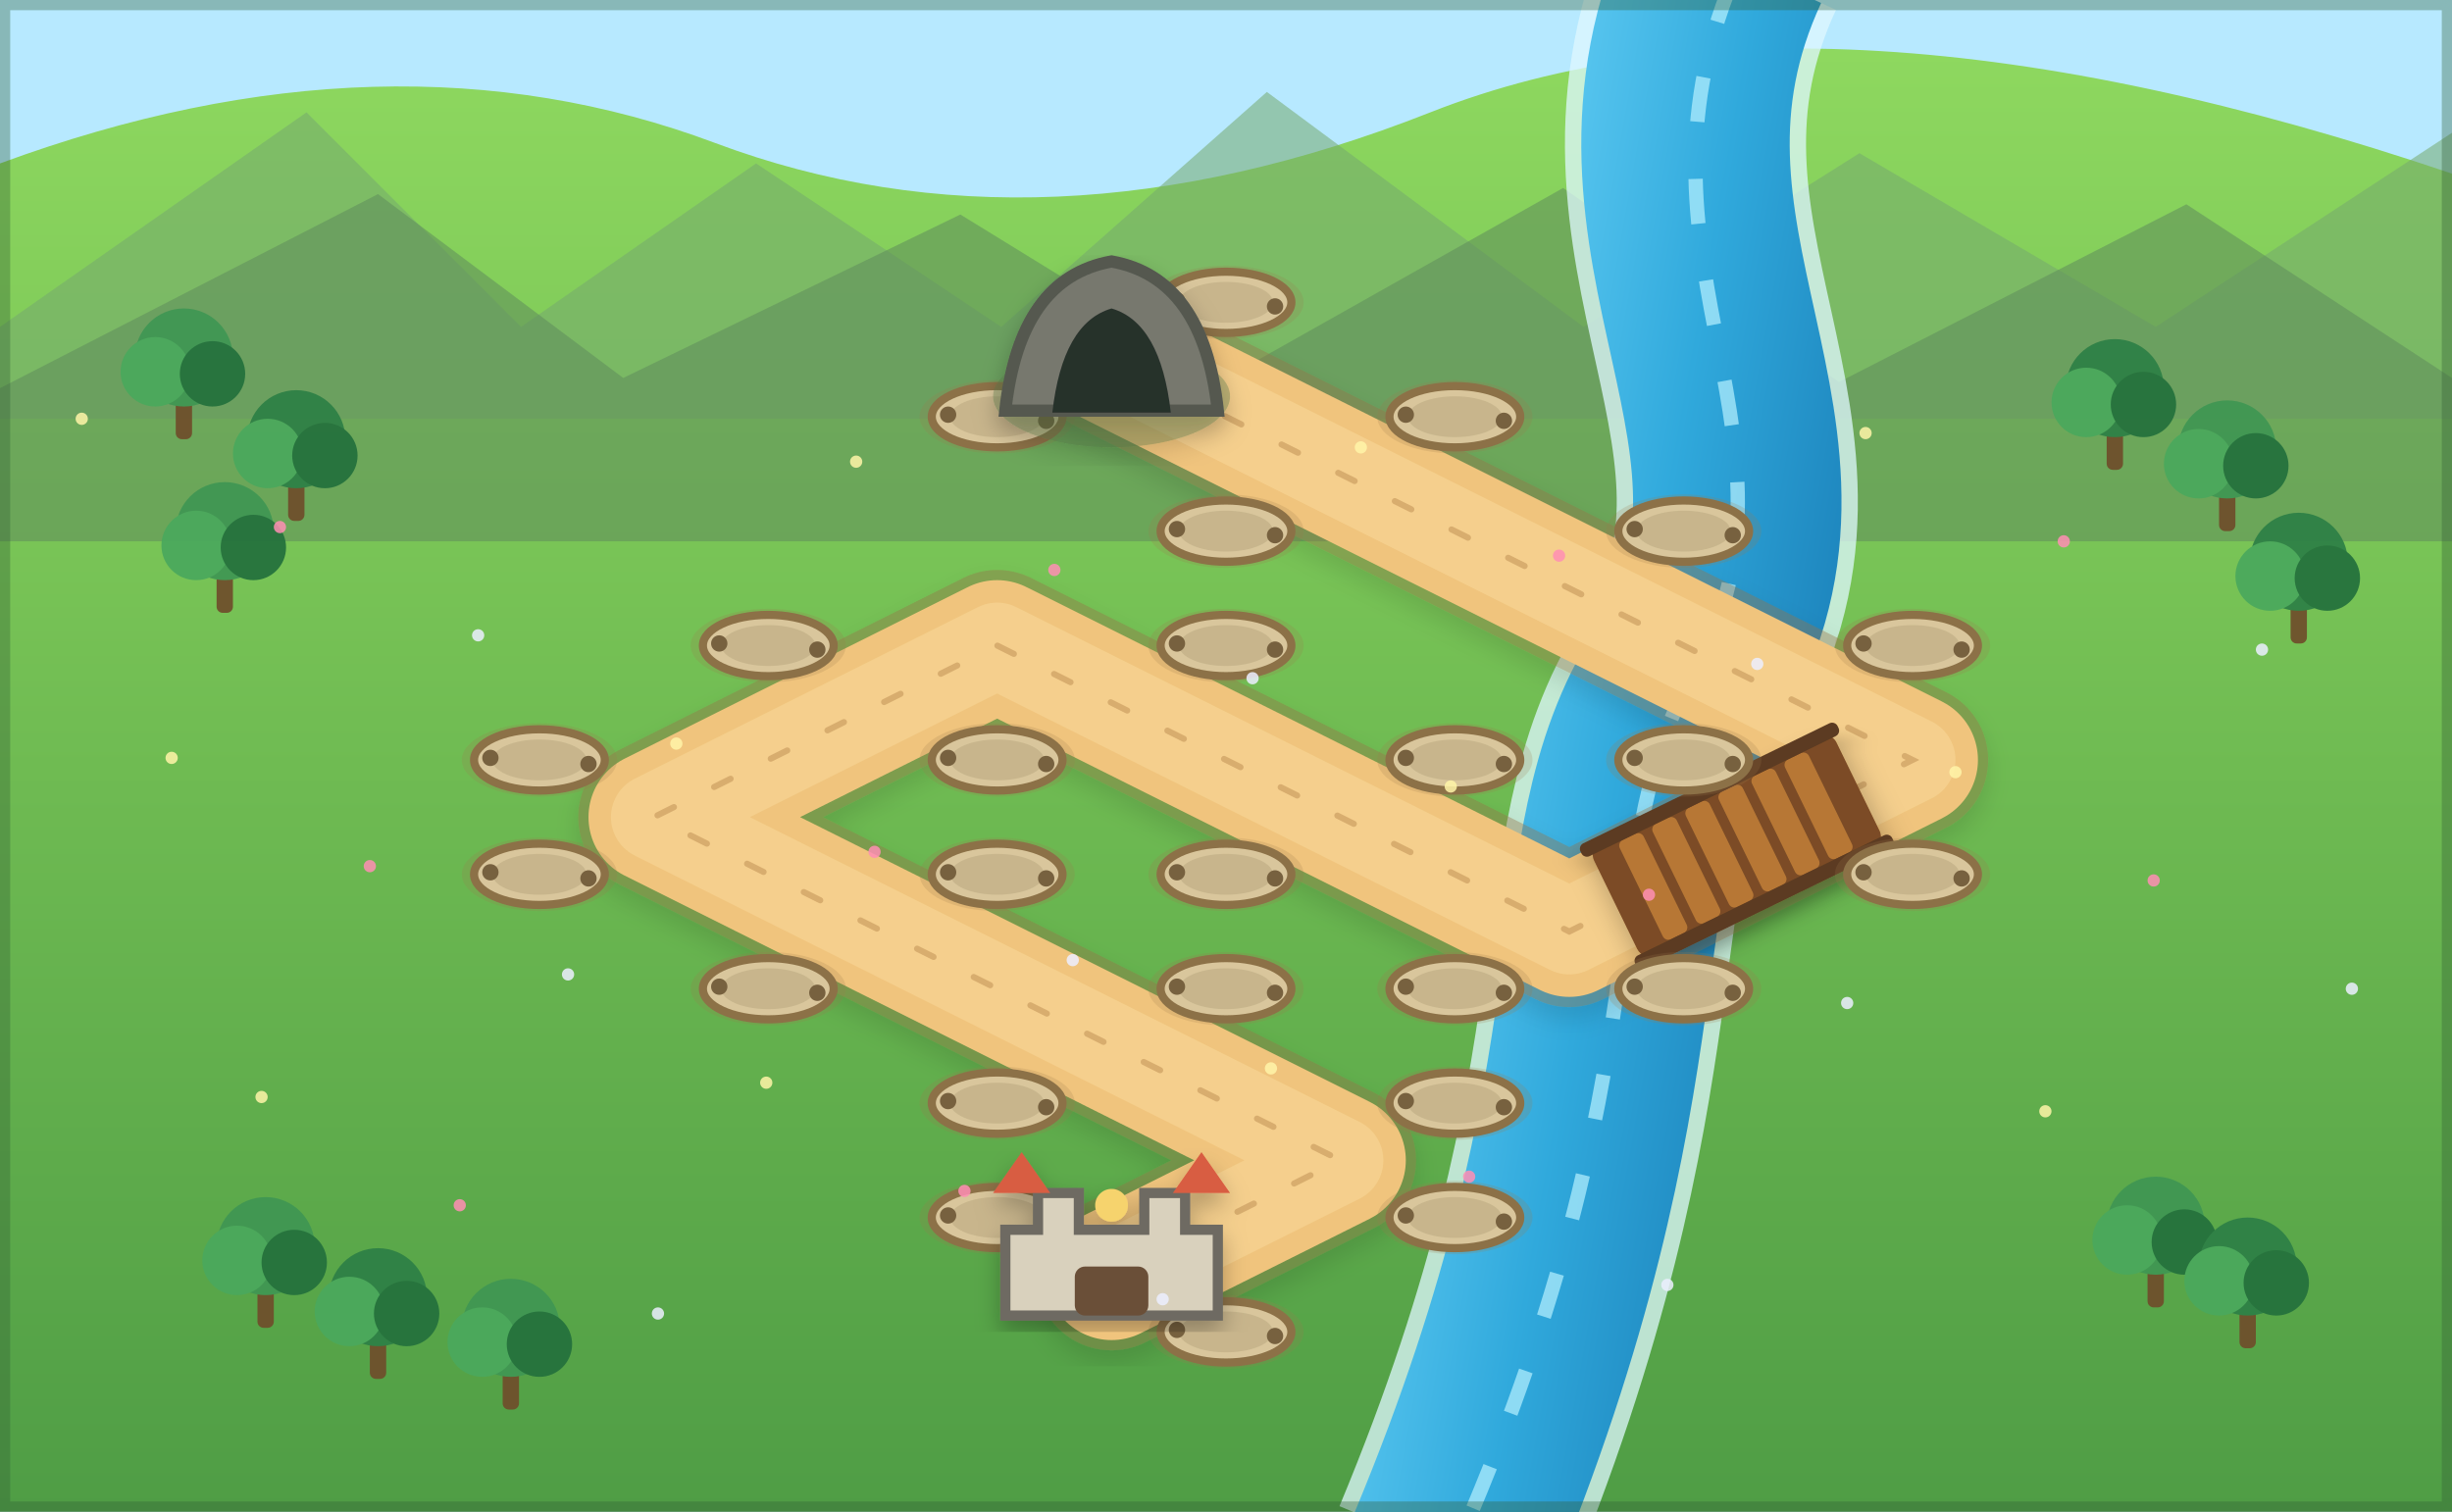
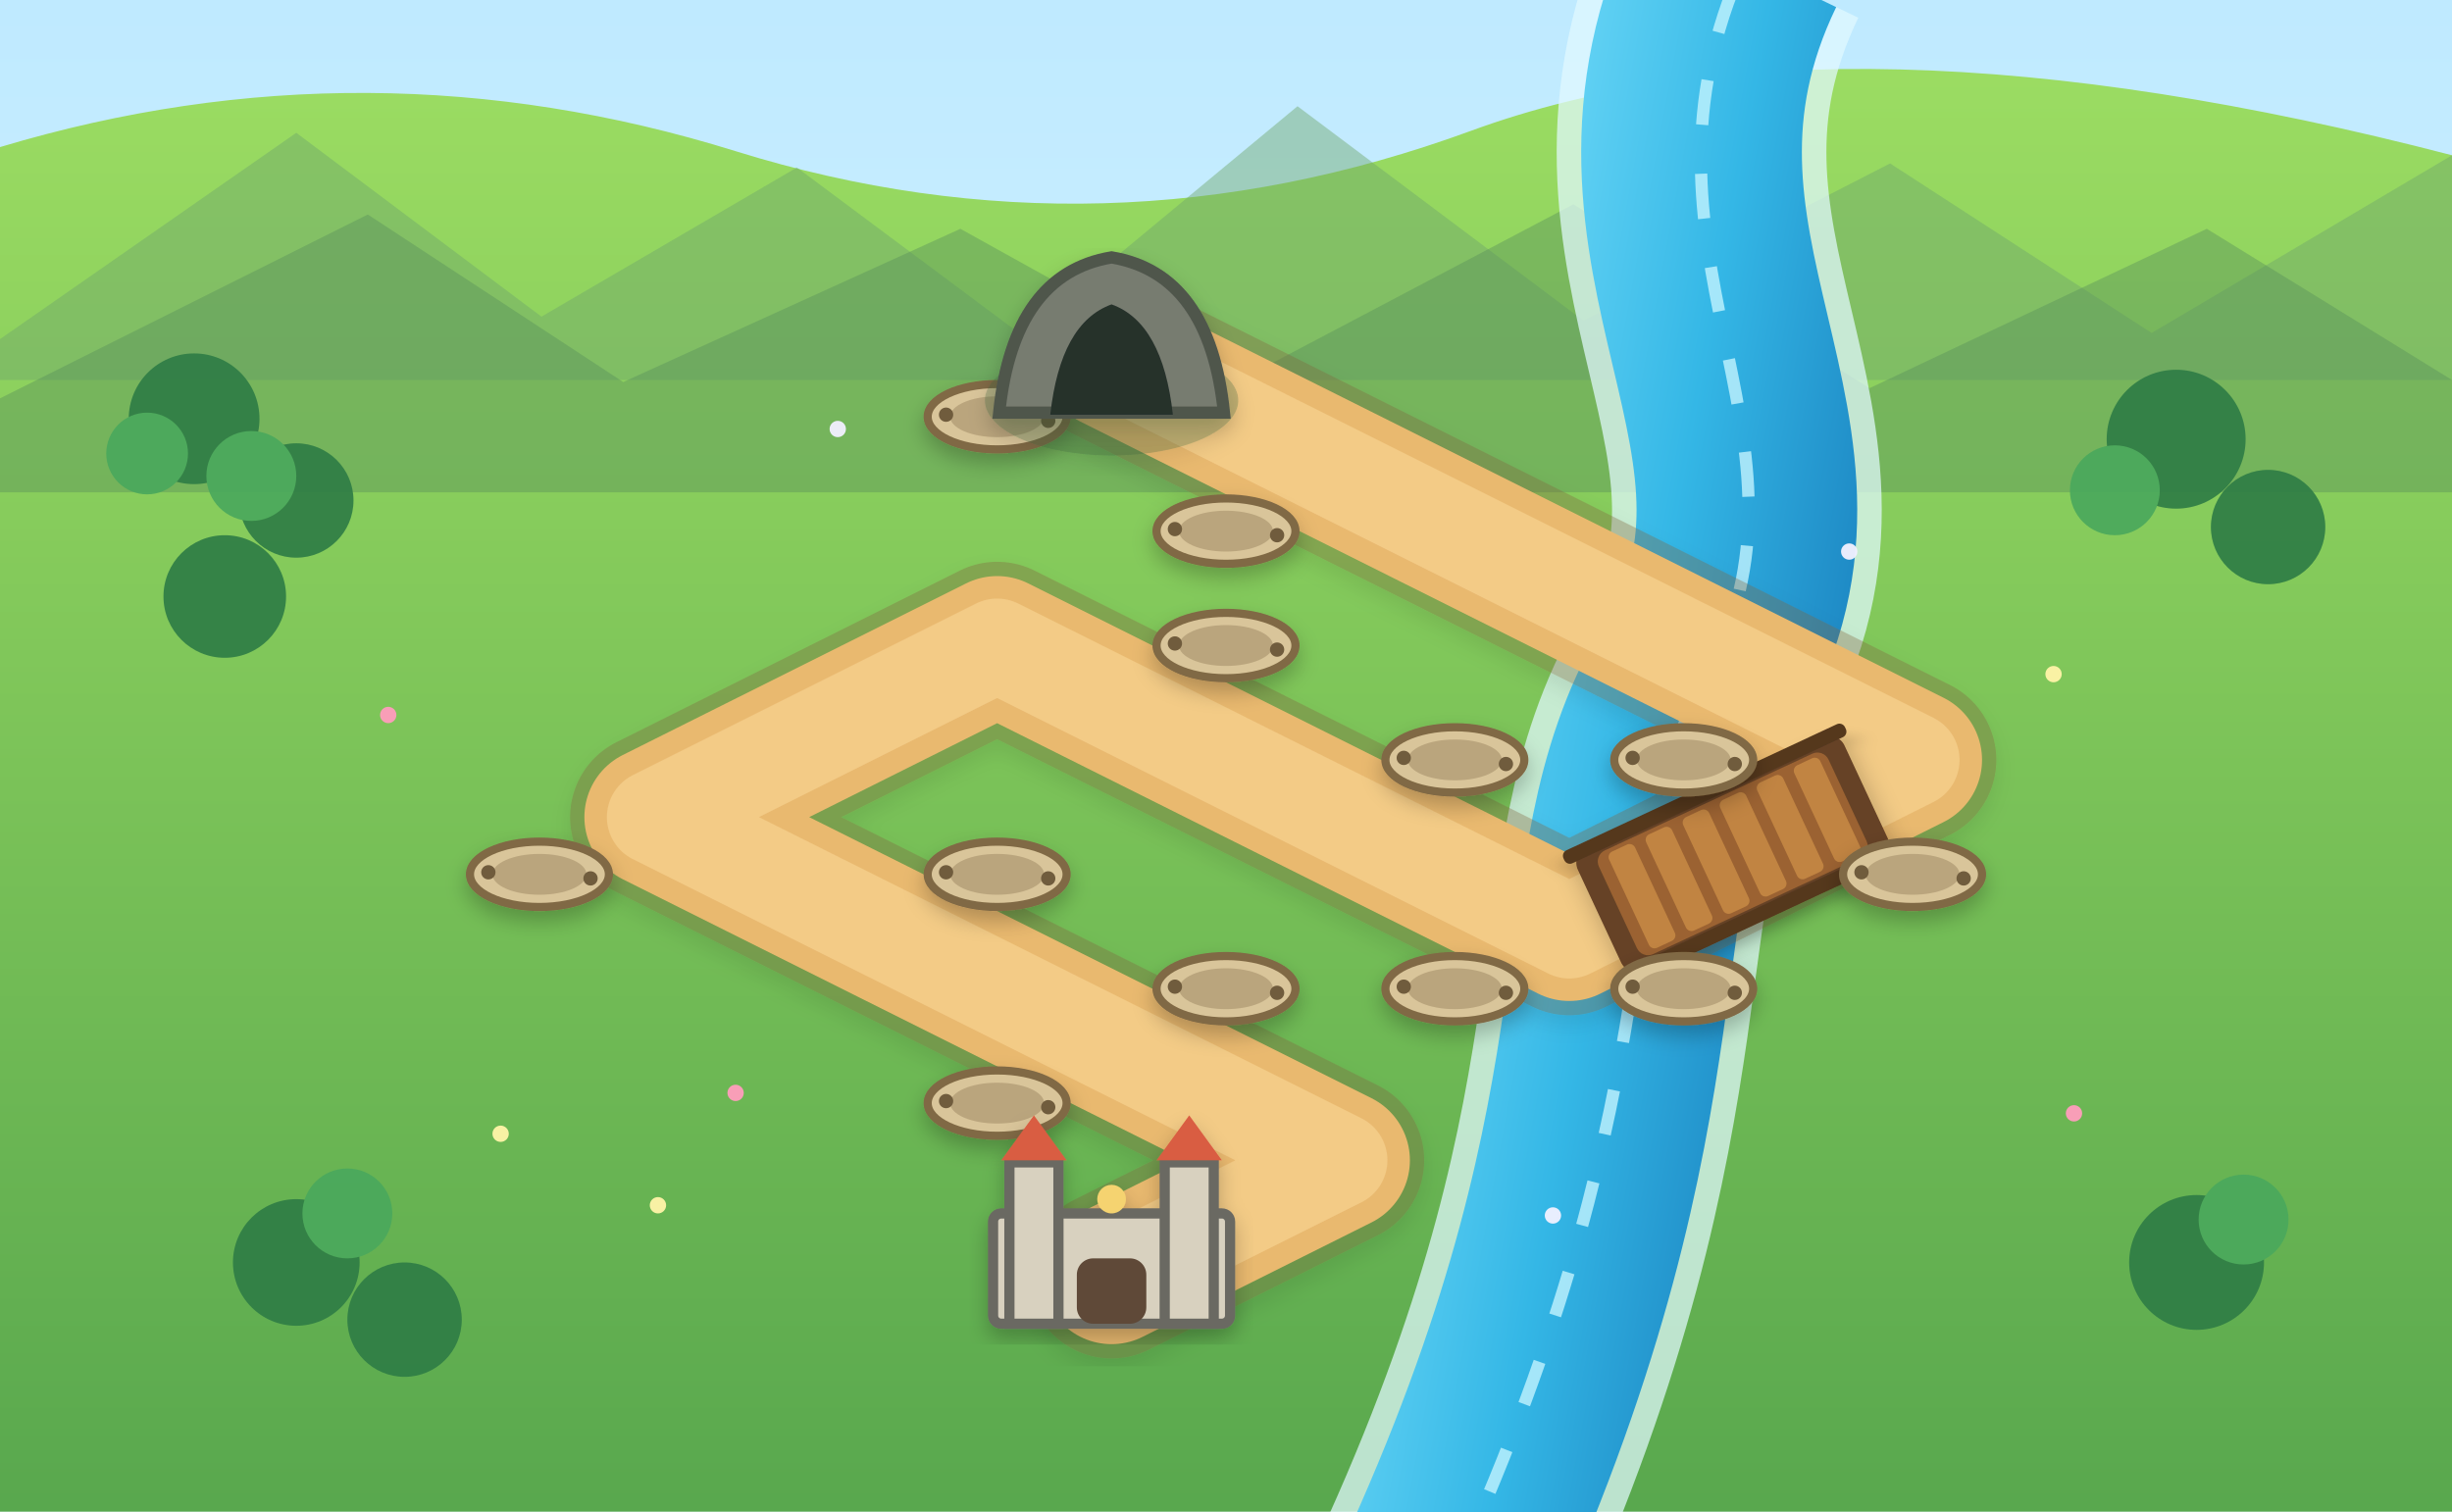
<svg xmlns="http://www.w3.org/2000/svg" viewBox="0 0 1200 740">
  <defs>
+     <linearGradient id="sky" x1="0" y1="0" x2="0" y2="1">
+       <stop stop-color="#bfeaff" />
+       <stop offset="1" stop-color="#e9f9ff" />
+     </linearGradient>
    <linearGradient id="grass" x1="0" y1="0" x2="0" y2="1">
-       <stop stop-color="#8ed85f" />
-       <stop offset="1" stop-color="#4f9d45" />
+       <stop stop-color="#9bdc62" />
+       <stop offset="1" stop-color="#59a84e" />
    </linearGradient>
    <linearGradient id="river" x1="0" y1="0" x2="1" y2="1">
-       <stop stop-color="#78ddff" />
-       <stop offset=".55" stop-color="#30a9dc" />
-       <stop offset="1" stop-color="#1779b3" />
+       <stop stop-color="#86e7ff" />
+       <stop offset=".55" stop-color="#34b7e6" />
+       <stop offset="1" stop-color="#1679b9" />
    </linearGradient>
    <filter id="shadow">
-       <feDropShadow dx="0" dy="6" stdDeviation="6" flood-opacity=".28" />
-     </filter>
-     <filter id="soft">
-       <feGaussianBlur stdDeviation="10" />
+       <feDropShadow dx="0" dy="5" stdDeviation="5" flood-opacity=".24" />
    </filter>
  </defs>
-   <rect width="1200" height="740" fill="#b7e9ff" />
-   <path d="M0 80 Q190 10 350 70T700 55T1200 85V740H0Z" fill="url(#grass)" />
-   <path d="M0 160L150 55l105 105L370 80l120 80L620 45l155 115L910 75l145 85L1200 65v140H0Z" fill="#75a96e" opacity=".55" />
-   <path d="M0 190L185 95l120 90L470 105l130 80L765 92l135 95L1070 100l130 85v80H0Z" fill="#5f8d5b" opacity=".55" />
-   <path d="M845 -20 C780 120 900 215 824 335 C770 420 810 520 710 760" fill="none" stroke="#dff8ff" stroke-width="118" opacity=".75" />
-   <path d="M845 -20 C780 120 900 215 824 335 C770 420 810 520 710 760" fill="none" stroke="url(#river)" stroke-width="102" />
-   <path d="M848 -10 C790 130 895 218 826 335 C780 420 815 520 716 750" fill="none" stroke="#b6f1ff" stroke-width="7" stroke-dasharray="22 28" opacity=".7" />
+   <rect width="1200" height="740" fill="url(#sky)" />
+   <path d="M0 72 Q180 18 360 74T720 64T1200 76V740H0Z" fill="url(#grass)" />
+   <path d="M0 166L145 65l120 90L390 82l110 82L635 52l140 105L925 80l128 83L1200 76v110H0Z" fill="#6fa76a" opacity=".45" />
+   <path d="M0 195L180 105l125 82L470 112l135 75L770 100l145 90L1080 112l120 74v55H0Z" fill="#568d59" opacity=".40" />
+   <path d="M850 -20 C780 125 905 215 830 335 C775 430 818 530 710 770" fill="none" stroke="#e2f9ff" stroke-width="132" opacity=".72" />
+   <path d="M850 -20 C780 125 905 215 830 335 C775 430 818 530 710 770" fill="none" stroke="url(#river)" stroke-width="108" />
+   <path d="M848 -5 C795 132 900 220 832 337 C790 420 820 525 718 756" fill="none" stroke="#c5f5ff" stroke-width="6" stroke-dasharray="22 24" opacity=".78" />
+   <polyline points="544,176 936,372 768,456 488,316 320,400 656,568 544,624" fill="none" stroke="#7f623e" stroke-width="82" stroke-linecap="round" stroke-linejoin="round" opacity=".35" filter="url(#shadow)" />
+   <polyline points="544,176 936,372 768,456 488,316 320,400 656,568 544,624" fill="none" stroke="#e9b96f" stroke-width="68" stroke-linecap="round" stroke-linejoin="round" />
+   <polyline points="544,176 936,372 768,456 488,316 320,400 656,568 544,624" fill="none" stroke="#f6d18f" stroke-width="46" stroke-linecap="round" stroke-linejoin="round" opacity=".72" />
+   <g transform="translate(848 418) rotate(-25)" filter="url(#shadow)">
+     <rect x="-72" y="-33" width="144" height="66" rx="8" fill="#664326" />
+     <rect x="-62" y="-28" width="124" height="56" rx="6" fill="#9b6231" />
+     <g fill="#c18442">
+       <rect x="-56" y="-26" width="14" height="52" rx="3" />
+       <rect x="-36" y="-26" width="14" height="52" rx="3" />
+       <rect x="-16" y="-26" width="14" height="52" rx="3" />
+       <rect x="4" y="-26" width="14" height="52" rx="3" />
+       <rect x="24" y="-26" width="14" height="52" rx="3" />
+       <rect x="44" y="-26" width="14" height="52" rx="3" />
+     </g>
+     <rect x="-76" y="-36" width="152" height="7" rx="3" fill="#54371f" />
+     <rect x="-76" y="29" width="152" height="7" rx="3" fill="#54371f" />
+   </g>
  <g opacity=".92">
-     <g transform="translate(90 175)">
-       <rect x="-4" y="18" width="8" height="22" rx="3" fill="#6f4d2a" />
-       <circle cy="0" r="24" fill="#3f9653" />
-       <circle cx="-14" cy="7" r="17" fill="#4aa85c" />
-       <circle cx="14" cy="8" r="16" fill="#23703c" />
+     <g fill="#2f7d45">
+       <circle cx="95" cy="205" r="32" />
+       <circle cx="145" cy="245" r="28" />
+       <circle cx="110" cy="292" r="30" />
+       <circle cx="1065" cy="215" r="34" />
+       <circle cx="1110" cy="258" r="28" />
+       <circle cx="1075" cy="618" r="33" />
+       <circle cx="145" cy="618" r="31" />
+       <circle cx="198" cy="646" r="28" />
    </g>
-     <g transform="translate(145 215)">
-       <rect x="-4" y="18" width="8" height="22" rx="3" fill="#6f4d2a" />
-       <circle cy="0" r="24" fill="#2d7f45" />
-       <circle cx="-14" cy="7" r="17" fill="#4aa85c" />
-       <circle cx="14" cy="8" r="16" fill="#23703c" />
-     </g>
-     <g transform="translate(110 260)">
-       <rect x="-4" y="18" width="8" height="22" rx="3" fill="#6f4d2a" />
-       <circle cy="0" r="24" fill="#3f9653" />
-       <circle cx="-14" cy="7" r="17" fill="#4aa85c" />
-       <circle cx="14" cy="8" r="16" fill="#23703c" />
-     </g>
-     <g transform="translate(1035 190)">
-       <rect x="-4" y="18" width="8" height="22" rx="3" fill="#6f4d2a" />
-       <circle cy="0" r="24" fill="#2d7f45" />
-       <circle cx="-14" cy="7" r="17" fill="#4aa85c" />
-       <circle cx="14" cy="8" r="16" fill="#23703c" />
-     </g>
-     <g transform="translate(1090 220)">
-       <rect x="-4" y="18" width="8" height="22" rx="3" fill="#6f4d2a" />
-       <circle cy="0" r="24" fill="#3f9653" />
-       <circle cx="-14" cy="7" r="17" fill="#4aa85c" />
-       <circle cx="14" cy="8" r="16" fill="#23703c" />
-     </g>
-     <g transform="translate(1125 275)">
-       <rect x="-4" y="18" width="8" height="22" rx="3" fill="#6f4d2a" />
-       <circle cy="0" r="24" fill="#2d7f45" />
-       <circle cx="-14" cy="7" r="17" fill="#4aa85c" />
-       <circle cx="14" cy="8" r="16" fill="#23703c" />
-     </g>
-     <g transform="translate(1055 600)">
-       <rect x="-4" y="18" width="8" height="22" rx="3" fill="#6f4d2a" />
-       <circle cy="0" r="24" fill="#3f9653" />
-       <circle cx="-14" cy="7" r="17" fill="#4aa85c" />
-       <circle cx="14" cy="8" r="16" fill="#23703c" />
-     </g>
-     <g transform="translate(1100 620)">
-       <rect x="-4" y="18" width="8" height="22" rx="3" fill="#6f4d2a" />
-       <circle cy="0" r="24" fill="#2d7f45" />
-       <circle cx="-14" cy="7" r="17" fill="#4aa85c" />
-       <circle cx="14" cy="8" r="16" fill="#23703c" />
-     </g>
-     <g transform="translate(130 610)">
-       <rect x="-4" y="18" width="8" height="22" rx="3" fill="#6f4d2a" />
-       <circle cy="0" r="24" fill="#3f9653" />
-       <circle cx="-14" cy="7" r="17" fill="#4aa85c" />
-       <circle cx="14" cy="8" r="16" fill="#23703c" />
-     </g>
-     <g transform="translate(185 635)">
-       <rect x="-4" y="18" width="8" height="22" rx="3" fill="#6f4d2a" />
-       <circle cy="0" r="24" fill="#2d7f45" />
-       <circle cx="-14" cy="7" r="17" fill="#4aa85c" />
-       <circle cx="14" cy="8" r="16" fill="#23703c" />
-     </g>
-     <g transform="translate(250 650)">
-       <rect x="-4" y="18" width="8" height="22" rx="3" fill="#6f4d2a" />
-       <circle cy="0" r="24" fill="#3f9653" />
-       <circle cx="-14" cy="7" r="17" fill="#4aa85c" />
-       <circle cx="14" cy="8" r="16" fill="#23703c" />
+     <g fill="#4aa85c">
+       <circle cx="72" cy="222" r="20" />
+       <circle cx="123" cy="233" r="22" />
+       <circle cx="1035" cy="240" r="22" />
+       <circle cx="1098" cy="597" r="22" />
+       <circle cx="170" cy="594" r="22" />
    </g>
  </g>
-   <polyline points="544,176 936,372 768,456 488,316 320,400 656,568 544,624" fill="none" stroke="#947144" stroke-width="74" stroke-linecap="round" stroke-linejoin="round" opacity=".40" filter="url(#shadow)" />
-   <polyline points="544,176 936,372 768,456 488,316 320,400 656,568 544,624" fill="none" stroke="#f0c47d" stroke-width="64" stroke-linecap="round" stroke-linejoin="round" />
-   <polyline points="544,176 936,372 768,456 488,316 320,400 656,568 544,624" fill="none" stroke="#f7d695" stroke-width="42" stroke-linecap="round" stroke-linejoin="round" opacity=".65" />
-   <polyline points="544,176 936,372 768,456 488,316 320,400 656,568 544,624" fill="none" stroke="#c89b5e" stroke-width="3" stroke-dasharray="9 22" stroke-linecap="round" opacity=".65" />
-   <g transform="translate(850 414) rotate(-26)" filter="url(#shadow)">
-     <rect x="-66" y="-31" width="132" height="62" rx="7" fill="#7b4c25" />
-     <rect x="-52" y="-27" width="13" height="54" rx="3" fill="#b77736" />
-     <rect x="-34" y="-27" width="13" height="54" rx="3" fill="#b77736" />
-     <rect x="-16" y="-27" width="13" height="54" rx="3" fill="#b77736" />
-     <rect x="2" y="-27" width="13" height="54" rx="3" fill="#b77736" />
-     <rect x="20" y="-27" width="13" height="54" rx="3" fill="#b77736" />
-     <rect x="38" y="-27" width="13" height="54" rx="3" fill="#b77736" />
-     <rect x="-70" y="-34" width="140" height="7" rx="3" fill="#5b3a20" />
-     <rect x="-70" y="27" width="140" height="7" rx="3" fill="#5b3a20" />
+   <g fill="#d9c59a" stroke="#806944" stroke-width="4" filter="url(#shadow)">
+     <g transform="translate(488 204)">
+       <ellipse rx="34" ry="16" />
+       <ellipse rx="23" ry="10" fill="#baa57d" stroke="none" />
+       <circle cx="-25" cy="-1" r="3.5" fill="#6f5b3c" stroke="none" />
+       <circle cx="25" cy="2" r="3.5" fill="#6f5b3c" stroke="none" />
+     </g>
+     <g transform="translate(600 260)">
+       <ellipse rx="34" ry="16" />
+       <ellipse rx="23" ry="10" fill="#baa57d" stroke="none" />
+       <circle cx="-25" cy="-1" r="3.5" fill="#6f5b3c" stroke="none" />
+       <circle cx="25" cy="2" r="3.5" fill="#6f5b3c" stroke="none" />
+     </g>
+     <g transform="translate(600 316)">
+       <ellipse rx="34" ry="16" />
+       <ellipse rx="23" ry="10" fill="#baa57d" stroke="none" />
+       <circle cx="-25" cy="-1" r="3.5" fill="#6f5b3c" stroke="none" />
+       <circle cx="25" cy="2" r="3.5" fill="#6f5b3c" stroke="none" />
+     </g>
+     <g transform="translate(712 372)">
+       <ellipse rx="34" ry="16" />
+       <ellipse rx="23" ry="10" fill="#baa57d" stroke="none" />
+       <circle cx="-25" cy="-1" r="3.5" fill="#6f5b3c" stroke="none" />
+       <circle cx="25" cy="2" r="3.5" fill="#6f5b3c" stroke="none" />
+     </g>
+     <g transform="translate(824 372)">
+       <ellipse rx="34" ry="16" />
+       <ellipse rx="23" ry="10" fill="#baa57d" stroke="none" />
+       <circle cx="-25" cy="-1" r="3.5" fill="#6f5b3c" stroke="none" />
+       <circle cx="25" cy="2" r="3.5" fill="#6f5b3c" stroke="none" />
+     </g>
+     <g transform="translate(936 428)">
+       <ellipse rx="34" ry="16" />
+       <ellipse rx="23" ry="10" fill="#baa57d" stroke="none" />
+       <circle cx="-25" cy="-1" r="3.5" fill="#6f5b3c" stroke="none" />
+       <circle cx="25" cy="2" r="3.5" fill="#6f5b3c" stroke="none" />
+     </g>
+     <g transform="translate(824 484)">
+       <ellipse rx="34" ry="16" />
+       <ellipse rx="23" ry="10" fill="#baa57d" stroke="none" />
+       <circle cx="-25" cy="-1" r="3.5" fill="#6f5b3c" stroke="none" />
+       <circle cx="25" cy="2" r="3.5" fill="#6f5b3c" stroke="none" />
+     </g>
+     <g transform="translate(712 484)">
+       <ellipse rx="34" ry="16" />
+       <ellipse rx="23" ry="10" fill="#baa57d" stroke="none" />
+       <circle cx="-25" cy="-1" r="3.5" fill="#6f5b3c" stroke="none" />
+       <circle cx="25" cy="2" r="3.5" fill="#6f5b3c" stroke="none" />
+     </g>
+     <g transform="translate(600 484)">
+       <ellipse rx="34" ry="16" />
+       <ellipse rx="23" ry="10" fill="#baa57d" stroke="none" />
+       <circle cx="-25" cy="-1" r="3.5" fill="#6f5b3c" stroke="none" />
+       <circle cx="25" cy="2" r="3.5" fill="#6f5b3c" stroke="none" />
+     </g>
+     <g transform="translate(488 428)">
+       <ellipse rx="34" ry="16" />
+       <ellipse rx="23" ry="10" fill="#baa57d" stroke="none" />
+       <circle cx="-25" cy="-1" r="3.5" fill="#6f5b3c" stroke="none" />
+       <circle cx="25" cy="2" r="3.5" fill="#6f5b3c" stroke="none" />
+     </g>
+     <g transform="translate(264 428)">
+       <ellipse rx="34" ry="16" />
+       <ellipse rx="23" ry="10" fill="#baa57d" stroke="none" />
+       <circle cx="-25" cy="-1" r="3.5" fill="#6f5b3c" stroke="none" />
+       <circle cx="25" cy="2" r="3.5" fill="#6f5b3c" stroke="none" />
+     </g>
+     <g transform="translate(488 540)">
+       <ellipse rx="34" ry="16" />
+       <ellipse rx="23" ry="10" fill="#baa57d" stroke="none" />
+       <circle cx="-25" cy="-1" r="3.5" fill="#6f5b3c" stroke="none" />
+       <circle cx="25" cy="2" r="3.5" fill="#6f5b3c" stroke="none" />
+     </g>
  </g>
-   <g transform="translate(488 204)">
-     <ellipse rx="38" ry="18" fill="#9c7a4a" opacity=".20" />
-     <ellipse rx="32" ry="15" fill="#d9c69c" stroke="#8c7147" stroke-width="4" />
-     <ellipse rx="23" ry="10" fill="#b9a87f" opacity=".55" />
-     <circle cx="-24" cy="-1" r="4" fill="#77613f" />
-     <circle cx="24" cy="2" r="4" fill="#77613f" />
-   </g>
-   <g transform="translate(600 148)">
-     <ellipse rx="38" ry="18" fill="#9c7a4a" opacity=".20" />
-     <ellipse rx="32" ry="15" fill="#d9c69c" stroke="#8c7147" stroke-width="4" />
-     <ellipse rx="23" ry="10" fill="#b9a87f" opacity=".55" />
-     <circle cx="-24" cy="-1" r="4" fill="#77613f" />
-     <circle cx="24" cy="2" r="4" fill="#77613f" />
-   </g>
-   <g transform="translate(600 260)">
-     <ellipse rx="38" ry="18" fill="#9c7a4a" opacity=".20" />
-     <ellipse rx="32" ry="15" fill="#d9c69c" stroke="#8c7147" stroke-width="4" />
-     <ellipse rx="23" ry="10" fill="#b9a87f" opacity=".55" />
-     <circle cx="-24" cy="-1" r="4" fill="#77613f" />
-     <circle cx="24" cy="2" r="4" fill="#77613f" />
-   </g>
-   <g transform="translate(712 204)">
-     <ellipse rx="38" ry="18" fill="#9c7a4a" opacity=".20" />
-     <ellipse rx="32" ry="15" fill="#d9c69c" stroke="#8c7147" stroke-width="4" />
-     <ellipse rx="23" ry="10" fill="#b9a87f" opacity=".55" />
-     <circle cx="-24" cy="-1" r="4" fill="#77613f" />
-     <circle cx="24" cy="2" r="4" fill="#77613f" />
-   </g>
-   <g transform="translate(824 260)">
-     <ellipse rx="38" ry="18" fill="#9c7a4a" opacity=".20" />
-     <ellipse rx="32" ry="15" fill="#d9c69c" stroke="#8c7147" stroke-width="4" />
-     <ellipse rx="23" ry="10" fill="#b9a87f" opacity=".55" />
-     <circle cx="-24" cy="-1" r="4" fill="#77613f" />
-     <circle cx="24" cy="2" r="4" fill="#77613f" />
-   </g>
-   <g transform="translate(824 372)">
-     <ellipse rx="38" ry="18" fill="#9c7a4a" opacity=".20" />
-     <ellipse rx="32" ry="15" fill="#d9c69c" stroke="#8c7147" stroke-width="4" />
-     <ellipse rx="23" ry="10" fill="#b9a87f" opacity=".55" />
-     <circle cx="-24" cy="-1" r="4" fill="#77613f" />
-     <circle cx="24" cy="2" r="4" fill="#77613f" />
-   </g>
-   <g transform="translate(936 316)">
-     <ellipse rx="38" ry="18" fill="#9c7a4a" opacity=".20" />
-     <ellipse rx="32" ry="15" fill="#d9c69c" stroke="#8c7147" stroke-width="4" />
-     <ellipse rx="23" ry="10" fill="#b9a87f" opacity=".55" />
-     <circle cx="-24" cy="-1" r="4" fill="#77613f" />
-     <circle cx="24" cy="2" r="4" fill="#77613f" />
-   </g>
-   <g transform="translate(936 428)">
-     <ellipse rx="38" ry="18" fill="#9c7a4a" opacity=".20" />
-     <ellipse rx="32" ry="15" fill="#d9c69c" stroke="#8c7147" stroke-width="4" />
-     <ellipse rx="23" ry="10" fill="#b9a87f" opacity=".55" />
-     <circle cx="-24" cy="-1" r="4" fill="#77613f" />
-     <circle cx="24" cy="2" r="4" fill="#77613f" />
-   </g>
-   <g transform="translate(824 484)">
-     <ellipse rx="38" ry="18" fill="#9c7a4a" opacity=".20" />
-     <ellipse rx="32" ry="15" fill="#d9c69c" stroke="#8c7147" stroke-width="4" />
-     <ellipse rx="23" ry="10" fill="#b9a87f" opacity=".55" />
-     <circle cx="-24" cy="-1" r="4" fill="#77613f" />
-     <circle cx="24" cy="2" r="4" fill="#77613f" />
-   </g>
-   <g transform="translate(712 484)">
-     <ellipse rx="38" ry="18" fill="#9c7a4a" opacity=".20" />
-     <ellipse rx="32" ry="15" fill="#d9c69c" stroke="#8c7147" stroke-width="4" />
-     <ellipse rx="23" ry="10" fill="#b9a87f" opacity=".55" />
-     <circle cx="-24" cy="-1" r="4" fill="#77613f" />
-     <circle cx="24" cy="2" r="4" fill="#77613f" />
-   </g>
-   <g transform="translate(600 428)">
-     <ellipse rx="38" ry="18" fill="#9c7a4a" opacity=".20" />
-     <ellipse rx="32" ry="15" fill="#d9c69c" stroke="#8c7147" stroke-width="4" />
-     <ellipse rx="23" ry="10" fill="#b9a87f" opacity=".55" />
-     <circle cx="-24" cy="-1" r="4" fill="#77613f" />
-     <circle cx="24" cy="2" r="4" fill="#77613f" />
-   </g>
-   <g transform="translate(712 372)">
-     <ellipse rx="38" ry="18" fill="#9c7a4a" opacity=".20" />
-     <ellipse rx="32" ry="15" fill="#d9c69c" stroke="#8c7147" stroke-width="4" />
-     <ellipse rx="23" ry="10" fill="#b9a87f" opacity=".55" />
-     <circle cx="-24" cy="-1" r="4" fill="#77613f" />
-     <circle cx="24" cy="2" r="4" fill="#77613f" />
-   </g>
-   <g transform="translate(488 372)">
-     <ellipse rx="38" ry="18" fill="#9c7a4a" opacity=".20" />
-     <ellipse rx="32" ry="15" fill="#d9c69c" stroke="#8c7147" stroke-width="4" />
-     <ellipse rx="23" ry="10" fill="#b9a87f" opacity=".55" />
-     <circle cx="-24" cy="-1" r="4" fill="#77613f" />
-     <circle cx="24" cy="2" r="4" fill="#77613f" />
-   </g>
-   <g transform="translate(600 316)">
-     <ellipse rx="38" ry="18" fill="#9c7a4a" opacity=".20" />
-     <ellipse rx="32" ry="15" fill="#d9c69c" stroke="#8c7147" stroke-width="4" />
-     <ellipse rx="23" ry="10" fill="#b9a87f" opacity=".55" />
-     <circle cx="-24" cy="-1" r="4" fill="#77613f" />
-     <circle cx="24" cy="2" r="4" fill="#77613f" />
-   </g>
-   <g transform="translate(376 316)">
-     <ellipse rx="38" ry="18" fill="#9c7a4a" opacity=".20" />
-     <ellipse rx="32" ry="15" fill="#d9c69c" stroke="#8c7147" stroke-width="4" />
-     <ellipse rx="23" ry="10" fill="#b9a87f" opacity=".55" />
-     <circle cx="-24" cy="-1" r="4" fill="#77613f" />
-     <circle cx="24" cy="2" r="4" fill="#77613f" />
-   </g>
-   <g transform="translate(264 372)">
-     <ellipse rx="38" ry="18" fill="#9c7a4a" opacity=".20" />
-     <ellipse rx="32" ry="15" fill="#d9c69c" stroke="#8c7147" stroke-width="4" />
-     <ellipse rx="23" ry="10" fill="#b9a87f" opacity=".55" />
-     <circle cx="-24" cy="-1" r="4" fill="#77613f" />
-     <circle cx="24" cy="2" r="4" fill="#77613f" />
-   </g>
-   <g transform="translate(264 428)">
-     <ellipse rx="38" ry="18" fill="#9c7a4a" opacity=".20" />
-     <ellipse rx="32" ry="15" fill="#d9c69c" stroke="#8c7147" stroke-width="4" />
-     <ellipse rx="23" ry="10" fill="#b9a87f" opacity=".55" />
-     <circle cx="-24" cy="-1" r="4" fill="#77613f" />
-     <circle cx="24" cy="2" r="4" fill="#77613f" />
-   </g>
-   <g transform="translate(376 484)">
-     <ellipse rx="38" ry="18" fill="#9c7a4a" opacity=".20" />
-     <ellipse rx="32" ry="15" fill="#d9c69c" stroke="#8c7147" stroke-width="4" />
-     <ellipse rx="23" ry="10" fill="#b9a87f" opacity=".55" />
-     <circle cx="-24" cy="-1" r="4" fill="#77613f" />
-     <circle cx="24" cy="2" r="4" fill="#77613f" />
-   </g>
-   <g transform="translate(488 428)">
-     <ellipse rx="38" ry="18" fill="#9c7a4a" opacity=".20" />
-     <ellipse rx="32" ry="15" fill="#d9c69c" stroke="#8c7147" stroke-width="4" />
-     <ellipse rx="23" ry="10" fill="#b9a87f" opacity=".55" />
-     <circle cx="-24" cy="-1" r="4" fill="#77613f" />
-     <circle cx="24" cy="2" r="4" fill="#77613f" />
-   </g>
-   <g transform="translate(488 540)">
-     <ellipse rx="38" ry="18" fill="#9c7a4a" opacity=".20" />
-     <ellipse rx="32" ry="15" fill="#d9c69c" stroke="#8c7147" stroke-width="4" />
-     <ellipse rx="23" ry="10" fill="#b9a87f" opacity=".55" />
-     <circle cx="-24" cy="-1" r="4" fill="#77613f" />
-     <circle cx="24" cy="2" r="4" fill="#77613f" />
-   </g>
-   <g transform="translate(600 484)">
-     <ellipse rx="38" ry="18" fill="#9c7a4a" opacity=".20" />
-     <ellipse rx="32" ry="15" fill="#d9c69c" stroke="#8c7147" stroke-width="4" />
-     <ellipse rx="23" ry="10" fill="#b9a87f" opacity=".55" />
-     <circle cx="-24" cy="-1" r="4" fill="#77613f" />
-     <circle cx="24" cy="2" r="4" fill="#77613f" />
-   </g>
-   <g transform="translate(712 596)">
-     <ellipse rx="38" ry="18" fill="#9c7a4a" opacity=".20" />
-     <ellipse rx="32" ry="15" fill="#d9c69c" stroke="#8c7147" stroke-width="4" />
-     <ellipse rx="23" ry="10" fill="#b9a87f" opacity=".55" />
-     <circle cx="-24" cy="-1" r="4" fill="#77613f" />
-     <circle cx="24" cy="2" r="4" fill="#77613f" />
-   </g>
-   <g transform="translate(712 540)">
-     <ellipse rx="38" ry="18" fill="#9c7a4a" opacity=".20" />
-     <ellipse rx="32" ry="15" fill="#d9c69c" stroke="#8c7147" stroke-width="4" />
-     <ellipse rx="23" ry="10" fill="#b9a87f" opacity=".55" />
-     <circle cx="-24" cy="-1" r="4" fill="#77613f" />
-     <circle cx="24" cy="2" r="4" fill="#77613f" />
-   </g>
-   <g transform="translate(600 652)">
-     <ellipse rx="38" ry="18" fill="#9c7a4a" opacity=".20" />
-     <ellipse rx="32" ry="15" fill="#d9c69c" stroke="#8c7147" stroke-width="4" />
-     <ellipse rx="23" ry="10" fill="#b9a87f" opacity=".55" />
-     <circle cx="-24" cy="-1" r="4" fill="#77613f" />
-     <circle cx="24" cy="2" r="4" fill="#77613f" />
-   </g>
-   <g transform="translate(488 596)">
-     <ellipse rx="38" ry="18" fill="#9c7a4a" opacity=".20" />
-     <ellipse rx="32" ry="15" fill="#d9c69c" stroke="#8c7147" stroke-width="4" />
-     <ellipse rx="23" ry="10" fill="#b9a87f" opacity=".55" />
-     <circle cx="-24" cy="-1" r="4" fill="#77613f" />
-     <circle cx="24" cy="2" r="4" fill="#77613f" />
+   <g transform="translate(544 176)" filter="url(#shadow)">
+     <ellipse cy="20" rx="62" ry="27" fill="#385d3c" opacity=".28" />
+     <path d="M-55 26Q-48-42 0-50Q48-42 55 26Z" fill="#777b70" stroke="#4f564c" stroke-width="6" />
+     <path d="M-30 27Q-25-18 0-27Q25-18 30 27Z" fill="#25302b" />
  </g>
  <g transform="translate(544 624)" filter="url(#shadow)">
-     <path d="M-52 20V-22h16v-18h20v18h32v-18h20v18h16v42Z" fill="#d9d1bd" stroke="#6e6b62" stroke-width="5" />
-     <rect x="-18" y="-4" width="36" height="24" rx="5" fill="#6b4f39" />
-     <path d="M-58-40h28l-14-20zM30-40h28L44-60z" fill="#d85d43" />
-     <circle cy="-34" r="8" fill="#f6d36d" />
+     <rect x="-58" y="-30" width="116" height="54" rx="4" fill="#d8d1bf" stroke="#6a6962" stroke-width="5" />
+     <rect x="-50" y="-55" width="24" height="79" fill="#d8d1bf" stroke="#6a6962" stroke-width="5" />
+     <rect x="26" y="-55" width="24" height="79" fill="#d8d1bf" stroke="#6a6962" stroke-width="5" />
+     <path d="M-54-56h32l-16-22zM22-56h32L38-78z" fill="#d95d42" />
+     <rect x="-17" y="-8" width="34" height="32" rx="8" fill="#5e4937" />
+     <circle cy="-37" r="7" fill="#f5d36f" />
  </g>
-   <g transform="translate(544 176)" filter="url(#shadow)">
-     <ellipse cy="18" rx="58" ry="25" fill="#4e6f43" opacity=".35" />
-     <path d="M-52 25Q-45-40 0-48Q45-40 52 25Z" fill="#77786e" stroke="#555950" stroke-width="6" />
-     <path d="M-29 26Q-24-18 0-25Q24-18 29 26Z" fill="#28312c" />
+   <g opacity=".95">
+     <g fill="#fff4a8">
+       <circle cx="245" cy="555" r="4" />
+       <circle cx="322" cy="590" r="4" />
+       <circle cx="1005" cy="330" r="4" />
+     </g>
+     <g fill="#ff9cbc">
+       <circle cx="360" cy="535" r="4" />
+       <circle cx="1015" cy="545" r="4" />
+       <circle cx="190" cy="350" r="4" />
+     </g>
+     <g fill="#f1f0ff">
+       <circle cx="905" cy="270" r="4" />
+       <circle cx="760" cy="595" r="4" />
+       <circle cx="410" cy="210" r="4" />
+     </g>
  </g>
-   <circle cx="40" cy="205" r="3" fill="#fff4a8" opacity=".85" />
-   <circle cx="137" cy="258" r="3" fill="#ff8eb4" opacity=".85" />
-   <circle cx="234" cy="311" r="3" fill="#ecefff" opacity=".85" />
-   <circle cx="331" cy="364" r="3" fill="#fff4a8" opacity=".85" />
-   <circle cx="428" cy="417" r="3" fill="#ff8eb4" opacity=".85" />
-   <circle cx="525" cy="470" r="3" fill="#ecefff" opacity=".85" />
-   <circle cx="622" cy="523" r="3" fill="#fff4a8" opacity=".85" />
-   <circle cx="719" cy="576" r="3" fill="#ff8eb4" opacity=".85" />
-   <circle cx="816" cy="629" r="3" fill="#ecefff" opacity=".85" />
-   <circle cx="913" cy="212" r="3" fill="#fff4a8" opacity=".85" />
-   <circle cx="1010" cy="265" r="3" fill="#ff8eb4" opacity=".85" />
-   <circle cx="1107" cy="318" r="3" fill="#ecefff" opacity=".85" />
-   <circle cx="84" cy="371" r="3" fill="#fff4a8" opacity=".85" />
-   <circle cx="181" cy="424" r="3" fill="#ff8eb4" opacity=".85" />
-   <circle cx="278" cy="477" r="3" fill="#ecefff" opacity=".85" />
-   <circle cx="375" cy="530" r="3" fill="#fff4a8" opacity=".85" />
-   <circle cx="472" cy="583" r="3" fill="#ff8eb4" opacity=".85" />
-   <circle cx="569" cy="636" r="3" fill="#ecefff" opacity=".85" />
-   <circle cx="666" cy="219" r="3" fill="#fff4a8" opacity=".85" />
-   <circle cx="763" cy="272" r="3" fill="#ff8eb4" opacity=".85" />
-   <circle cx="860" cy="325" r="3" fill="#ecefff" opacity=".85" />
-   <circle cx="957" cy="378" r="3" fill="#fff4a8" opacity=".85" />
-   <circle cx="1054" cy="431" r="3" fill="#ff8eb4" opacity=".85" />
-   <circle cx="1151" cy="484" r="3" fill="#ecefff" opacity=".85" />
-   <circle cx="128" cy="537" r="3" fill="#fff4a8" opacity=".85" />
-   <circle cx="225" cy="590" r="3" fill="#ff8eb4" opacity=".85" />
-   <circle cx="322" cy="643" r="3" fill="#ecefff" opacity=".85" />
-   <circle cx="419" cy="226" r="3" fill="#fff4a8" opacity=".85" />
-   <circle cx="516" cy="279" r="3" fill="#ff8eb4" opacity=".85" />
-   <circle cx="613" cy="332" r="3" fill="#ecefff" opacity=".85" />
-   <circle cx="710" cy="385" r="3" fill="#fff4a8" opacity=".85" />
-   <circle cx="807" cy="438" r="3" fill="#ff8eb4" opacity=".85" />
-   <circle cx="904" cy="491" r="3" fill="#ecefff" opacity=".85" />
-   <circle cx="1001" cy="544" r="3" fill="#fff4a8" opacity=".85" />
-   <rect x="0" y="0" width="1200" height="740" fill="none" stroke="#315d34" stroke-width="10" opacity=".35" />
</svg>
